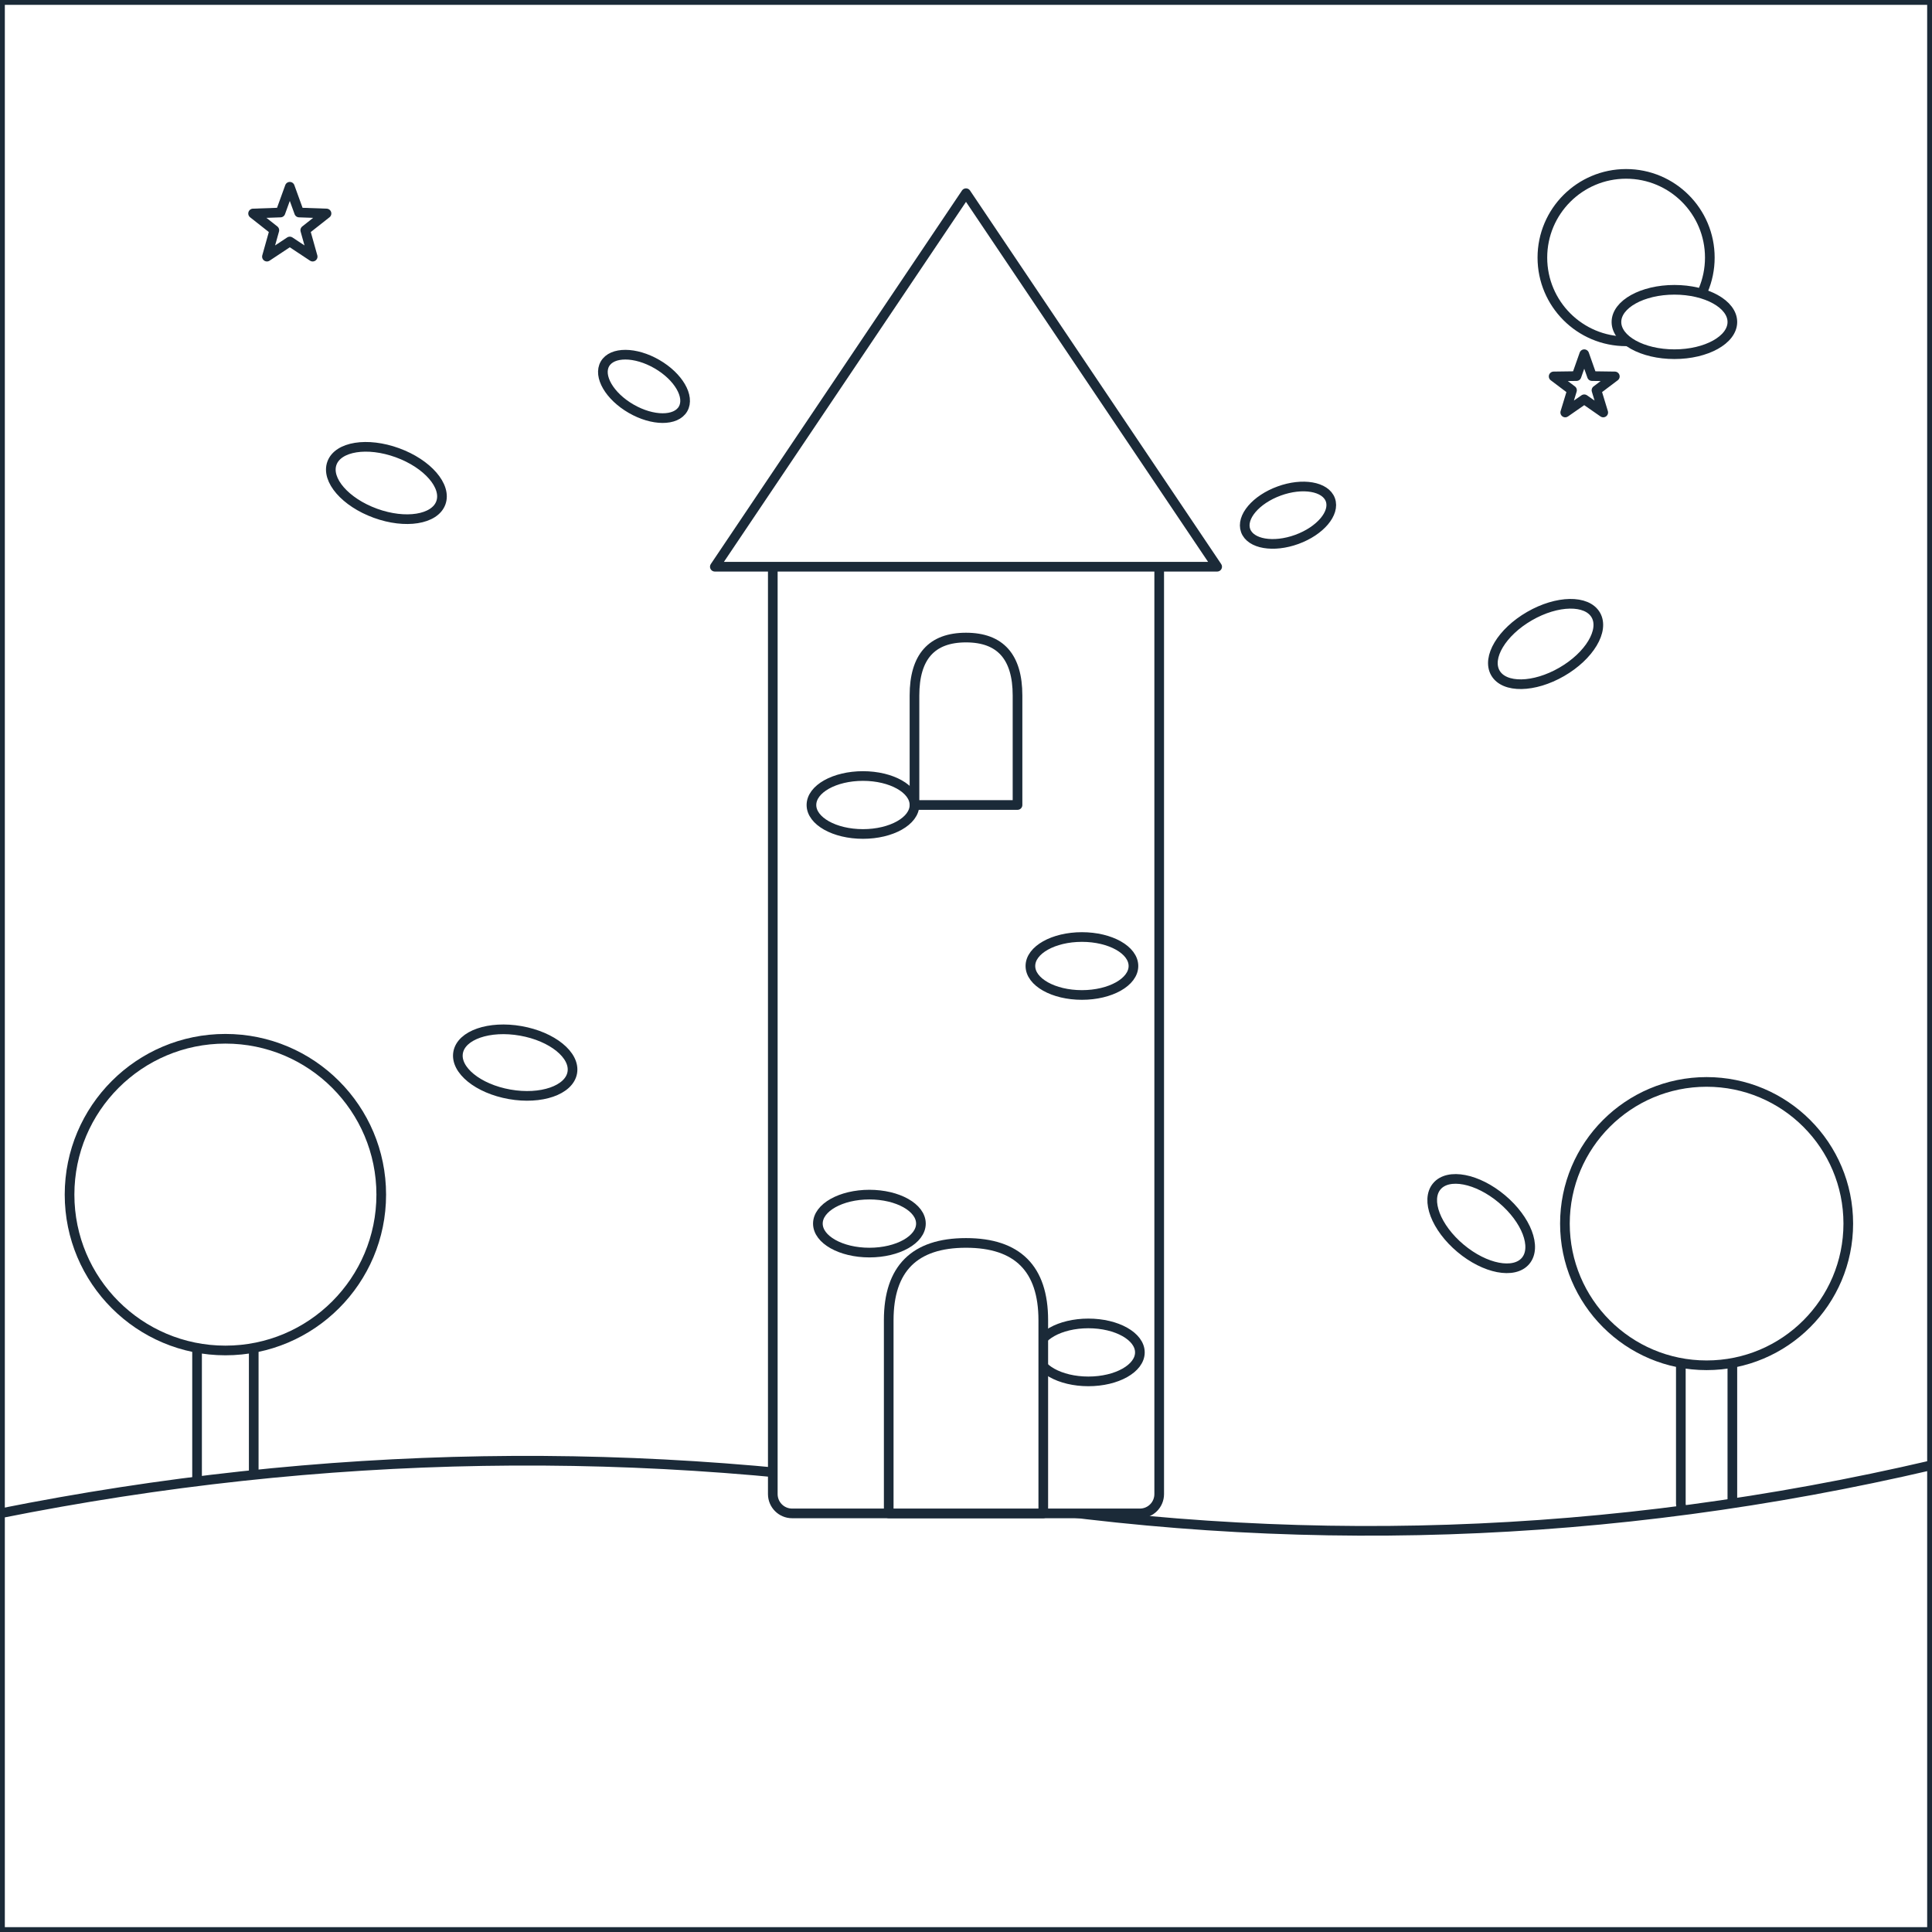
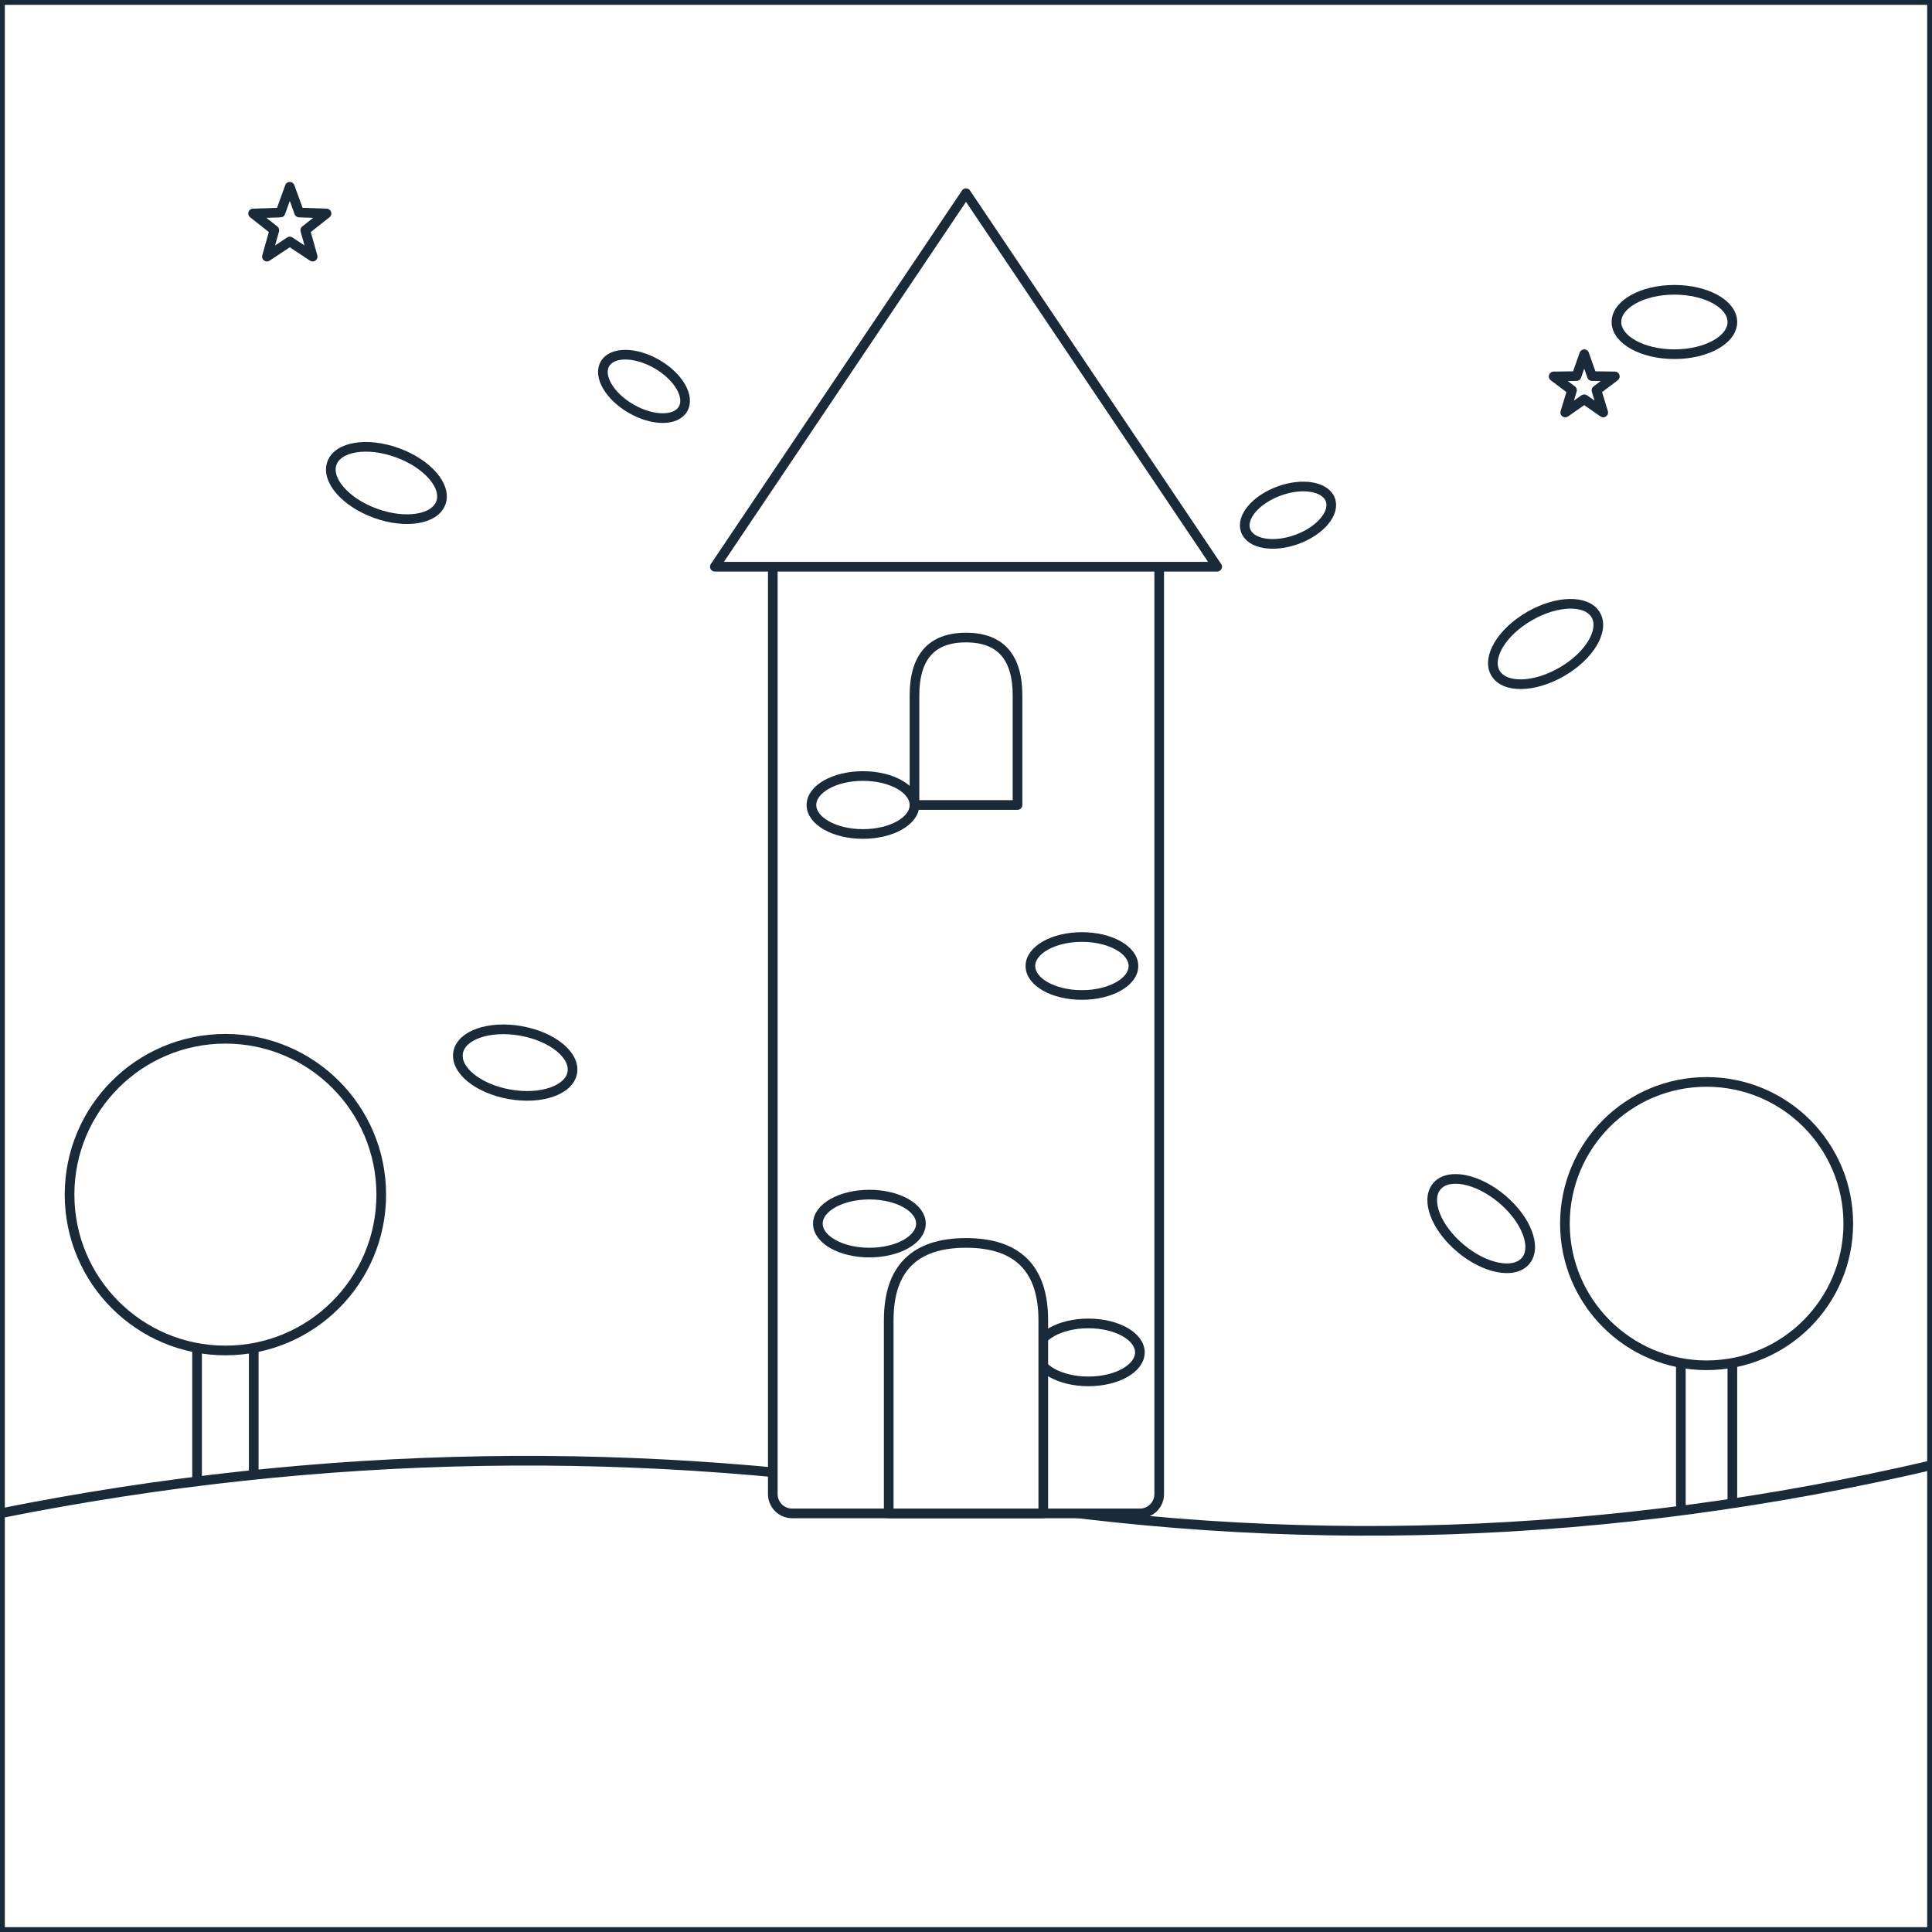
<svg xmlns="http://www.w3.org/2000/svg" viewBox="0 0 600 600" data-picture="thap-co--mua-thu-la-roi">
  <g class="scene-back">
    <rect x="0" y="0" width="600" height="600" rx="0" id="r-nen-troi" data-region="nen-troi" class="region" fill="#FFFFFF" stroke="#1B2A38" stroke-width="3" stroke-linejoin="round" />
    <polygon points="90,58 92.9,66 101.4,66.3 94.8,71.5 97.1,79.7 90,75 82.9,79.7 85.2,71.5 78.6,66.3 87.1,66" id="r-sao-1" data-region="sao-1" class="region" fill="#FFFFFF" stroke="#1B2A38" stroke-width="3" stroke-linejoin="round" />
    <polygon points="492,110 494.4,116.8 501.5,116.9 495.8,121.2 497.9,128.1 492,124 486.1,128.1 488.2,121.2 482.5,116.9 489.6,116.8" id="r-sao-2" data-region="sao-2" class="region" fill="#FFFFFF" stroke="#1B2A38" stroke-width="3" stroke-linejoin="round" />
-     <ellipse cx="505" cy="80" rx="26" ry="26" id="r-trang-chieu" data-region="trang-chieu" class="region" fill="#FFFFFF" stroke="#1B2A38" stroke-width="3" stroke-linejoin="round" />
    <rect x="61.2" y="404" width="17.6" height="66" rx="3" id="r-than-cay-thu-1" data-region="than-cay-thu-1" class="region" fill="#FFFFFF" stroke="#1B2A38" stroke-width="3" stroke-linejoin="round" />
    <ellipse cx="70" cy="371" rx="48.4" ry="48.4" id="r-cay-thu-1" data-region="cay-thu-1" class="region" fill="#FFFFFF" stroke="#1B2A38" stroke-width="3" stroke-linejoin="round" />
    <rect x="522" y="410" width="16" height="60" rx="3" id="r-than-cay-thu-2" data-region="than-cay-thu-2" class="region" fill="#FFFFFF" stroke="#1B2A38" stroke-width="3" stroke-linejoin="round" />
    <ellipse cx="530" cy="380" rx="44" ry="44" id="r-cay-thu-2" data-region="cay-thu-2" class="region" fill="#FFFFFF" stroke="#1B2A38" stroke-width="3" stroke-linejoin="round" />
    <path d="M 0 470 Q 150 440 300 465 Q 450 490 600 455 L 600 600 L 0 600 Z" id="r-nen-dat" data-region="nen-dat" class="region" fill="#FFFFFF" stroke="#1B2A38" stroke-width="3" stroke-linejoin="round" />
  </g>
  <g id="subject" class="subject anim-wiggle">
    <rect x="240" y="170" width="120" height="300" rx="6" id="r-than-thap" data-region="than-thap" class="region" fill="#FFFFFF" stroke="#1B2A38" stroke-width="3" stroke-linejoin="round" />
    <polygon points="222,176 300,60 378,176" id="r-mai-thap" data-region="mai-thap" class="region" fill="#FFFFFF" stroke="#1B2A38" stroke-width="3" stroke-linejoin="round" />
    <ellipse cx="268" cy="250" rx="16" ry="9" id="r-da-1" data-region="da-1" class="region" fill="#FFFFFF" stroke="#1B2A38" stroke-width="3" stroke-linejoin="round" />
    <ellipse cx="336" cy="300" rx="16" ry="9" id="r-da-2" data-region="da-2" class="region" fill="#FFFFFF" stroke="#1B2A38" stroke-width="3" stroke-linejoin="round" />
    <ellipse cx="270" cy="380" rx="16" ry="9" id="r-da-3" data-region="da-3" class="region" fill="#FFFFFF" stroke="#1B2A38" stroke-width="3" stroke-linejoin="round" />
    <ellipse cx="338" cy="420" rx="16" ry="9" id="r-da-4" data-region="da-4" class="region" fill="#FFFFFF" stroke="#1B2A38" stroke-width="3" stroke-linejoin="round" />
    <path d="M 284 250 L 284 216 Q 284 198 300 198 Q 316 198 316 216 L 316 250 Z" id="r-cua-so-thap" data-region="cua-so-thap" class="region" fill="#FFFFFF" stroke="#1B2A38" stroke-width="3" stroke-linejoin="round" />
    <path d="M 276 470 L 276 410 Q 276 386 300 386 Q 324 386 324 410 L 324 470 Z" id="r-cua-thap" data-region="cua-thap" class="region" fill="#FFFFFF" stroke="#1B2A38" stroke-width="3" stroke-linejoin="round" />
  </g>
  <g class="scene-front">
    <ellipse cx="200" cy="120" rx="14" ry="8" transform="rotate(30 200 120)" id="r-la-thu-1" data-region="la-thu-1" class="region" fill="#FFFFFF" stroke="#1B2A38" stroke-width="3" stroke-linejoin="round" />
    <ellipse cx="400" cy="160" rx="14" ry="8" transform="rotate(-20 400 160)" id="r-la-thu-2" data-region="la-thu-2" class="region" fill="#FFFFFF" stroke="#1B2A38" stroke-width="3" stroke-linejoin="round" />
    <ellipse cx="120" cy="150" rx="18" ry="10" transform="rotate(20 120 150)" id="r-la-roi-1" data-region="la-roi-1" class="region" fill="#FFFFFF" stroke="#1B2A38" stroke-width="3" stroke-linejoin="round" />
    <ellipse cx="480" cy="200" rx="18" ry="10" transform="rotate(-30 480 200)" id="r-la-roi-2" data-region="la-roi-2" class="region" fill="#FFFFFF" stroke="#1B2A38" stroke-width="3" stroke-linejoin="round" />
    <ellipse cx="160" cy="330" rx="18" ry="10" transform="rotate(10 160 330)" id="r-la-roi-3" data-region="la-roi-3" class="region" fill="#FFFFFF" stroke="#1B2A38" stroke-width="3" stroke-linejoin="round" />
    <ellipse cx="460" cy="380" rx="18" ry="10" transform="rotate(40 460 380)" id="r-la-roi-4" data-region="la-roi-4" class="region" fill="#FFFFFF" stroke="#1B2A38" stroke-width="3" stroke-linejoin="round" />
    <ellipse cx="520" cy="100" rx="18" ry="10" id="r-la-roi-5" data-region="la-roi-5" class="region" fill="#FFFFFF" stroke="#1B2A38" stroke-width="3" stroke-linejoin="round" />
  </g>
</svg>
